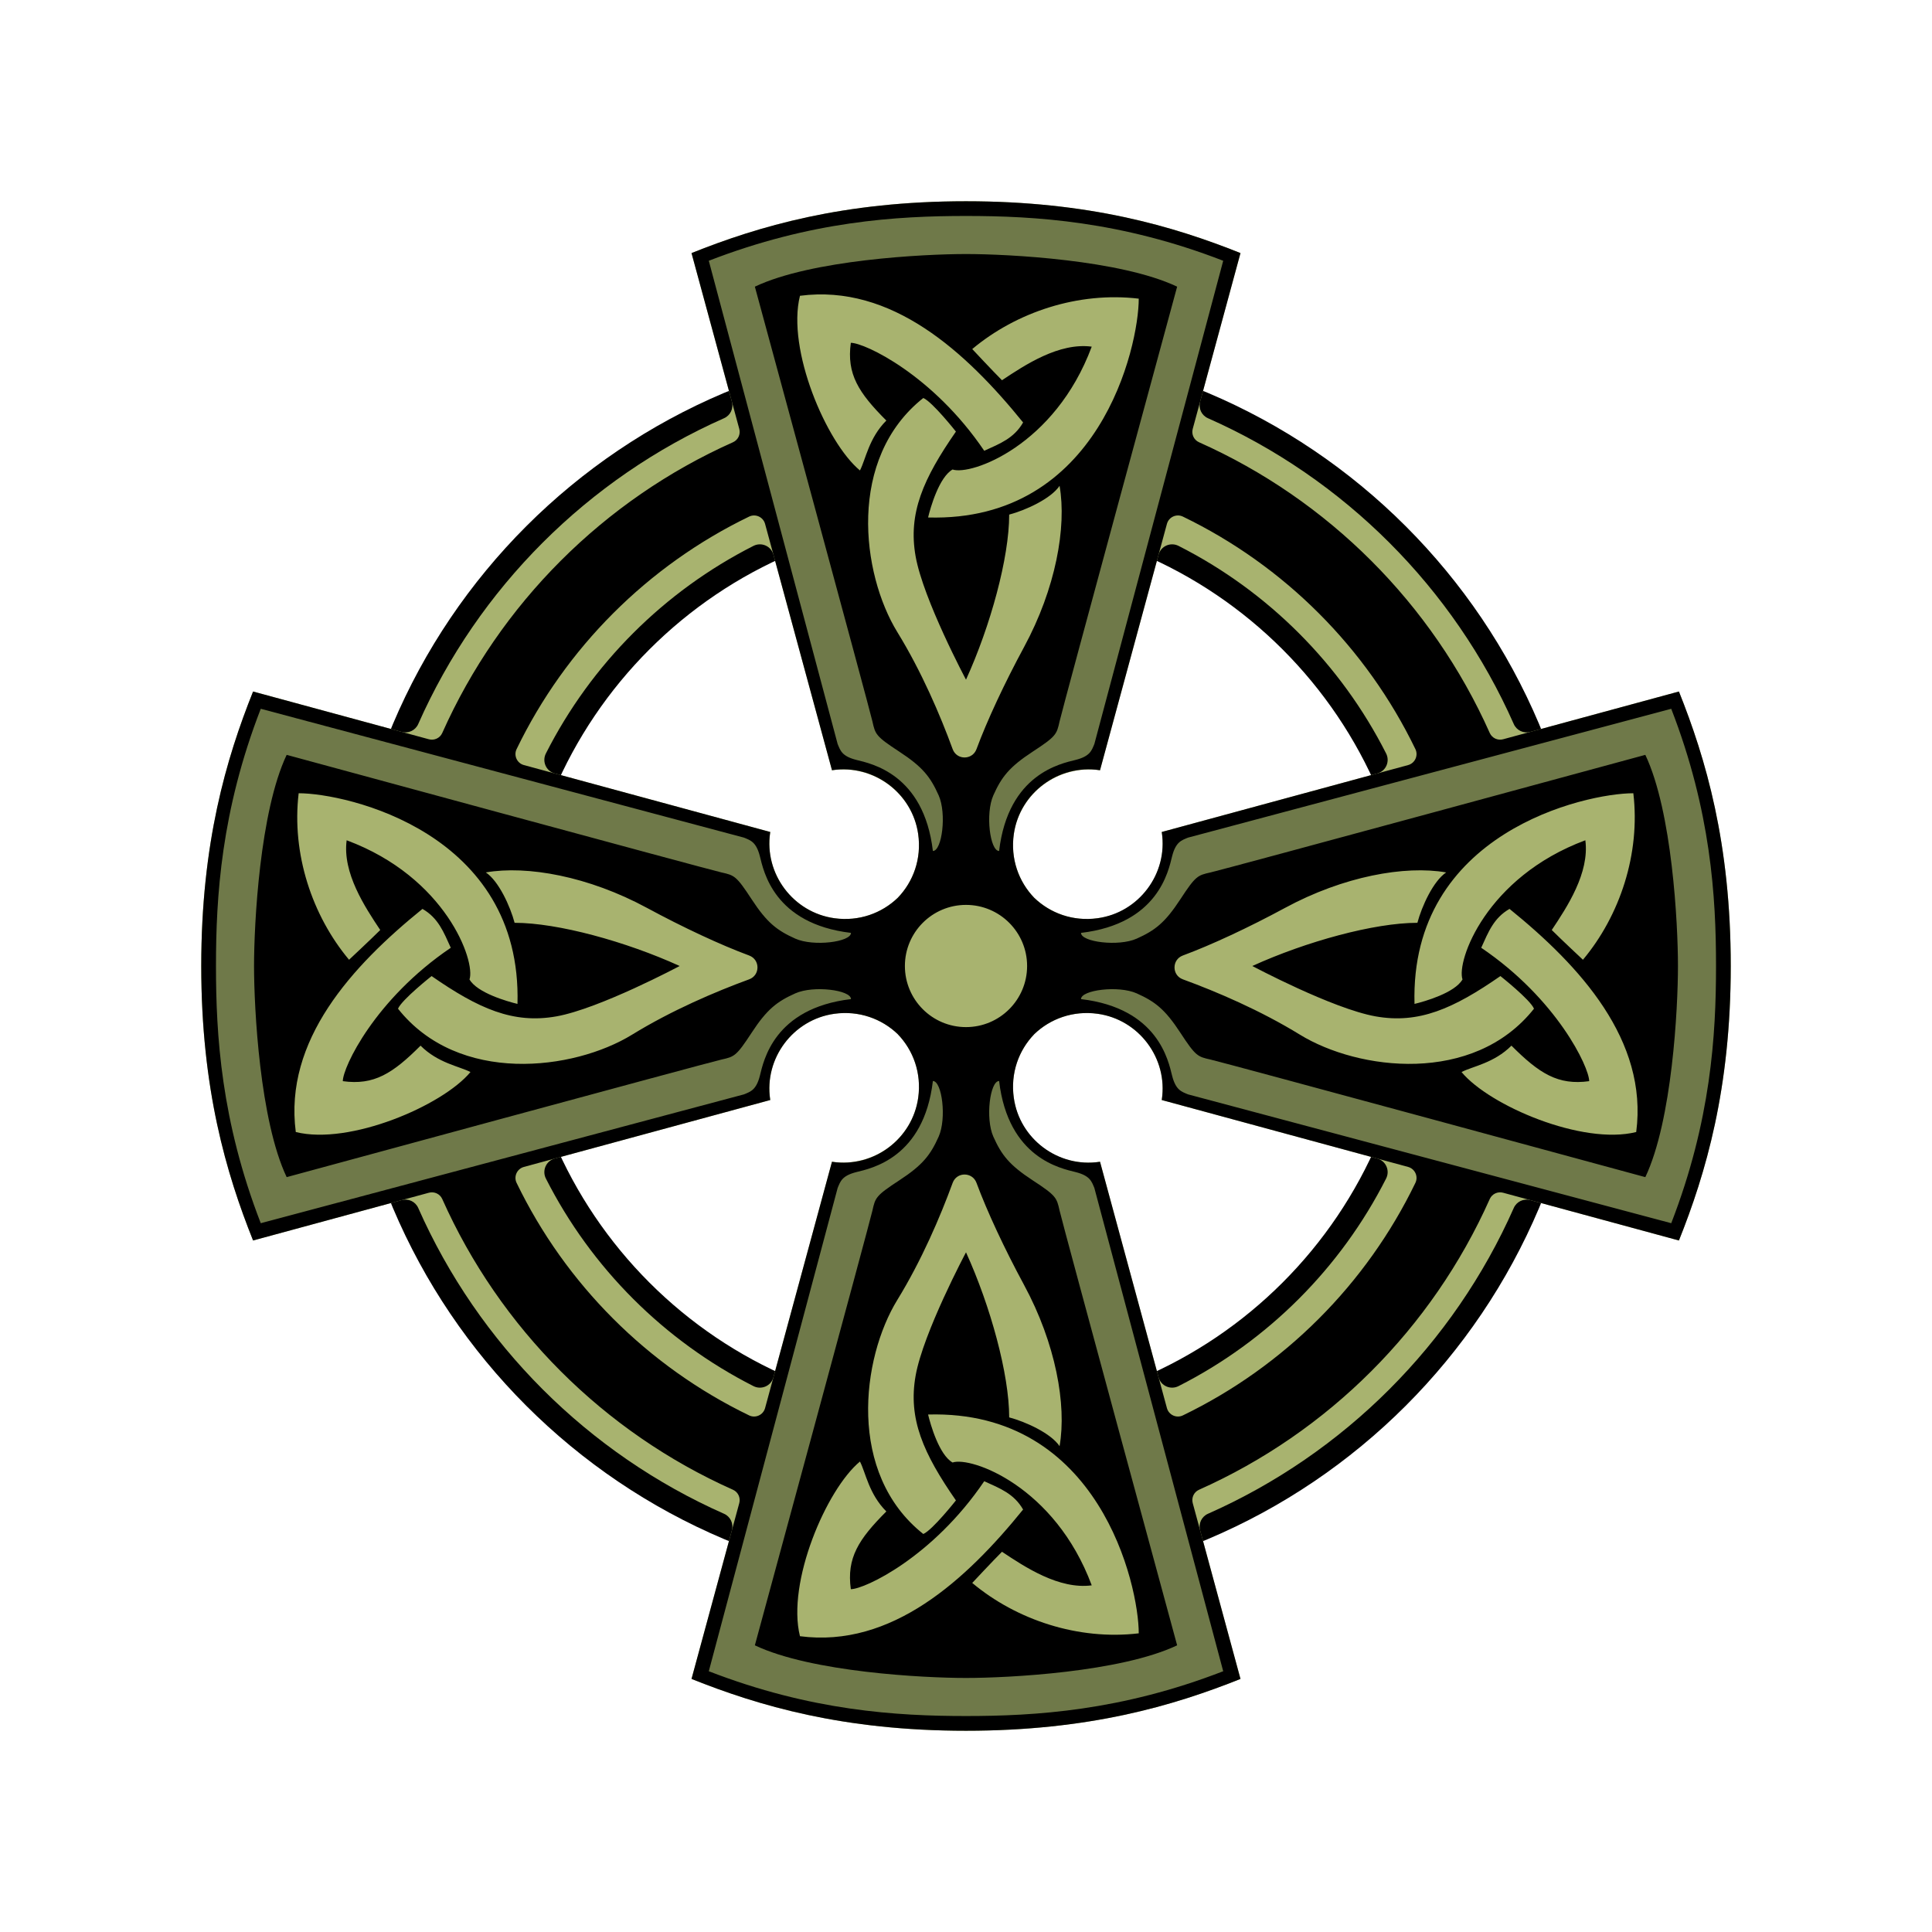
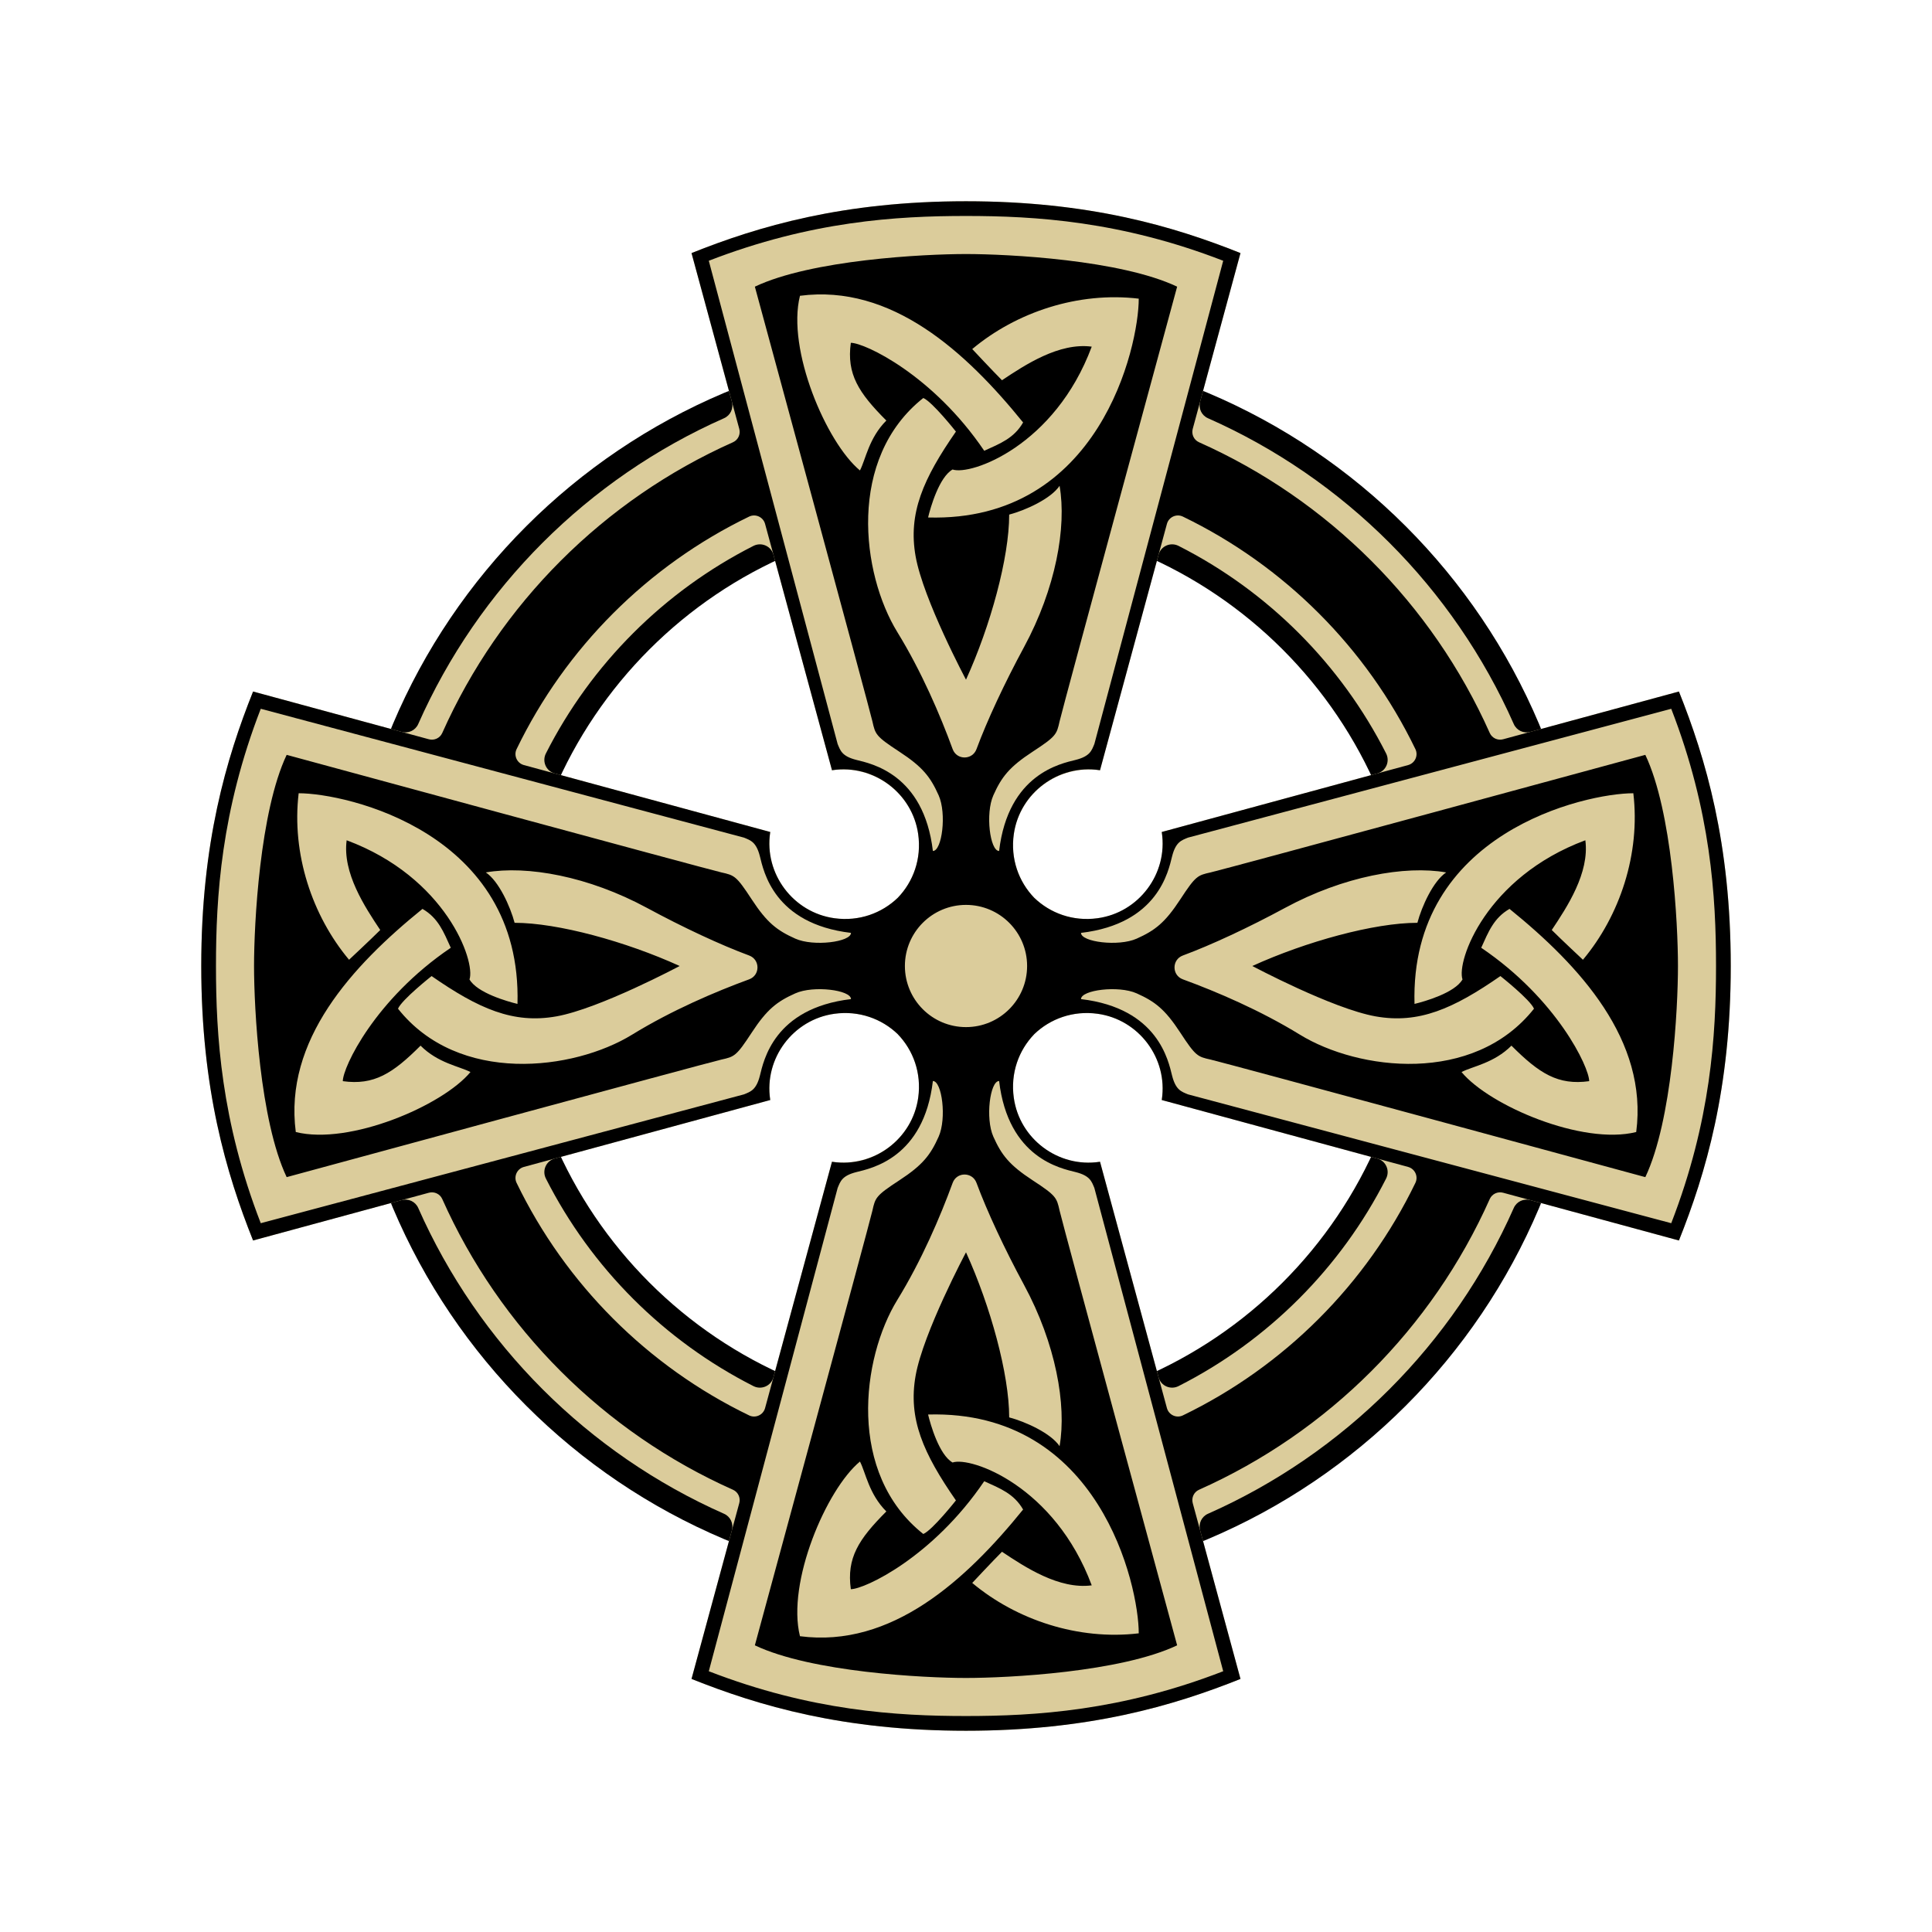
<svg xmlns="http://www.w3.org/2000/svg" version="1.1" id="Celtic_Cross" x="0px" y="0px" viewBox="0 0 864 864" enable-background="new 0 0 864 864" xml:space="preserve">
  <path d="M432,153.881c-153.601,0-278.118,124.517-278.118,278.118S278.398,710.117,432,710.117  c153.6,0,278.119-124.517,278.119-278.118S585.6,153.881,432,153.881z M432,632.217c-110.577,0-200.218-89.641-200.218-200.219  c0-110.577,89.641-200.218,200.218-200.218s200.218,89.641,200.218,200.218C632.218,542.577,542.577,632.217,432,632.217z" />
-   <path fill="#A8B36F" d="M774,432c0-54.937-11.159-92.706-23.177-122.75l-66.484,18.057c-2.979,0.809-6.112-0.668-7.361-3.492  c-26.932-60.896-75.898-109.863-136.795-136.795c-2.824-1.249-4.301-4.382-3.492-7.361l18.058-66.483  C524.707,101.16,486.937,90.001,432,90.001c-54.937,0-92.706,11.159-122.75,23.176l18.058,66.483  c0.809,2.98-0.668,6.112-3.492,7.361c-60.896,26.932-109.863,75.899-136.795,136.795c-1.249,2.824-4.382,4.301-7.361,3.492  l-66.484-18.057C101.159,339.294,90,377.064,90,432c0,54.937,11.159,92.706,23.176,122.751l66.486-18.058  c2.98-0.809,6.112,0.668,7.361,3.492c26.932,60.895,75.898,109.86,136.793,136.792c2.824,1.249,4.301,4.382,3.492,7.361  l-18.058,66.487c30.044,12.018,67.813,23.175,122.75,23.175c54.937,0,92.707-11.157,122.751-23.175l-18.058-66.487  c-0.809-2.979,0.668-6.112,3.492-7.361c60.895-26.931,109.861-75.897,136.793-136.791c1.249-2.824,4.382-4.301,7.361-3.492  l66.485,18.058C762.841,524.706,774,486.938,774,432z M615.948,345.882l-96.409,26.185c0.01,0.065,0.02,0.13,0.03,0.195  c2.505,16.615-7.558,32.806-23.74,37.334c-12.916,3.614-25.101-0.184-33.322-8.103c-6.01-6.237-9.644-14.76-9.47-24.148  c0.34-18.31,15.041-32.677,33.346-33.228c1.884-0.057,3.734,0.058,5.55,0.345v-0.018l26.183-96.394  c1.047-3.854,5.369-5.734,8.931-3.929c39.956,20.253,72.576,52.874,92.83,92.829C621.682,340.514,619.802,344.836,615.948,345.882z   M372.067,344.444v0.018c0.855-0.135,1.718-0.233,2.672-0.293c17.535-1.11,33.365,11.383,35.867,28.774  c1.598,11.106-2.177,21.351-9.112,28.55c-7.15,6.888-17.303,10.658-28.32,9.145c-18.453-2.535-31.498-19.912-28.748-38.334  c0.012-0.079,0.024-0.158,0.036-0.237l-96.409-26.185c-3.854-1.047-5.734-5.369-3.929-8.931  c20.254-39.956,52.874-72.576,92.83-92.829c3.562-1.806,7.884,0.074,8.931,3.929L372.067,344.444z M244.125,527.049  c-1.806-3.562,0.074-7.884,3.929-8.931l96.408-26.185c-0.012-0.078-0.024-0.156-0.036-0.235  c-2.749-18.404,10.265-35.768,28.696-38.328c11.037-1.533,21.211,2.242,28.372,9.121v0.017c6.427,6.671,10.139,15.957,9.378,26.122  c-1.299,17.338-15.348,30.539-32.721,31.253c-2.068,0.085-4.096-0.029-6.084-0.343l-26.184,96.406  c-1.047,3.854-5.369,5.734-8.931,3.929C296.997,599.621,264.378,567.002,244.125,527.049z M491.933,519.539  c-0.04,0.006-0.08,0.012-0.119,0.019c-17.065,2.614-33.573-8.113-37.711-24.875c-3.082-12.484,0.718-24.199,8.404-32.176v-0.017  c7.162-6.878,17.331-10.654,28.372-9.121c18.432,2.558,31.447,19.924,28.696,38.328c-0.012,0.078-0.024,0.156-0.036,0.235  l96.408,26.185c3.854,1.047,5.734,5.369,3.929,8.931c-20.253,39.954-52.873,72.572-92.827,92.825  c-3.562,1.806-7.884-0.074-8.931-3.929L491.933,519.539z" />
+   <path fill="#dbcc9b" d="M774,432c0-54.937-11.159-92.706-23.177-122.75l-66.484,18.057c-2.979,0.809-6.112-0.668-7.361-3.492  c-26.932-60.896-75.898-109.863-136.795-136.795c-2.824-1.249-4.301-4.382-3.492-7.361l18.058-66.483  C524.707,101.16,486.937,90.001,432,90.001c-54.937,0-92.706,11.159-122.75,23.176l18.058,66.483  c0.809,2.98-0.668,6.112-3.492,7.361c-60.896,26.932-109.863,75.899-136.795,136.795c-1.249,2.824-4.382,4.301-7.361,3.492  l-66.484-18.057C101.159,339.294,90,377.064,90,432c0,54.937,11.159,92.706,23.176,122.751l66.486-18.058  c2.98-0.809,6.112,0.668,7.361,3.492c26.932,60.895,75.898,109.86,136.793,136.792c2.824,1.249,4.301,4.382,3.492,7.361  l-18.058,66.487c30.044,12.018,67.813,23.175,122.75,23.175c54.937,0,92.707-11.157,122.751-23.175l-18.058-66.487  c-0.809-2.979,0.668-6.112,3.492-7.361c60.895-26.931,109.861-75.897,136.793-136.791c1.249-2.824,4.382-4.301,7.361-3.492  l66.485,18.058C762.841,524.706,774,486.938,774,432z M615.948,345.882l-96.409,26.185c0.01,0.065,0.02,0.13,0.03,0.195  c2.505,16.615-7.558,32.806-23.74,37.334c-12.916,3.614-25.101-0.184-33.322-8.103c-6.01-6.237-9.644-14.76-9.47-24.148  c0.34-18.31,15.041-32.677,33.346-33.228c1.884-0.057,3.734,0.058,5.55,0.345v-0.018l26.183-96.394  c1.047-3.854,5.369-5.734,8.931-3.929c39.956,20.253,72.576,52.874,92.83,92.829C621.682,340.514,619.802,344.836,615.948,345.882z   M372.067,344.444v0.018c0.855-0.135,1.718-0.233,2.672-0.293c17.535-1.11,33.365,11.383,35.867,28.774  c1.598,11.106-2.177,21.351-9.112,28.55c-7.15,6.888-17.303,10.658-28.32,9.145c-18.453-2.535-31.498-19.912-28.748-38.334  c0.012-0.079,0.024-0.158,0.036-0.237l-96.409-26.185c-3.854-1.047-5.734-5.369-3.929-8.931  c20.254-39.956,52.874-72.576,92.83-92.829c3.562-1.806,7.884,0.074,8.931,3.929L372.067,344.444z M244.125,527.049  c-1.806-3.562,0.074-7.884,3.929-8.931l96.408-26.185c-0.012-0.078-0.024-0.156-0.036-0.235  c-2.749-18.404,10.265-35.768,28.696-38.328c11.037-1.533,21.211,2.242,28.372,9.121v0.017c6.427,6.671,10.139,15.957,9.378,26.122  c-1.299,17.338-15.348,30.539-32.721,31.253c-2.068,0.085-4.096-0.029-6.084-0.343l-26.184,96.406  c-1.047,3.854-5.369,5.734-8.931,3.929C296.997,599.621,264.378,567.002,244.125,527.049z M491.933,519.539  c-0.04,0.006-0.08,0.012-0.119,0.019c-17.065,2.614-33.573-8.113-37.711-24.875c-3.082-12.484,0.718-24.199,8.404-32.176v-0.017  c7.162-6.878,17.331-10.654,28.372-9.121c18.432,2.558,31.447,19.924,28.696,38.328c-0.012,0.078-0.024,0.156-0.036,0.235  l96.408,26.185c3.854,1.047,5.734,5.369,3.929,8.931c-20.253,39.954-52.873,72.572-92.827,92.825  c-3.562,1.806-7.884-0.074-8.931-3.929L491.933,519.539z" />
  <path d="M750.823,309.25l-78.624,21.354c-2.411,0.655-4.958-0.528-5.975-2.811c-25.745-57.78-72.239-104.274-130.019-130.019  c-2.283-1.017-3.466-3.563-2.811-5.975l21.356-78.624C524.707,101.16,486.937,90.001,432,90.001  c-54.937,0-92.706,11.159-122.75,23.176l21.356,78.623c0.655,2.412-0.528,4.958-2.811,5.975  c-57.78,25.745-104.274,72.239-130.019,130.019c-1.017,2.283-3.563,3.466-5.975,2.811l-78.625-21.354  C101.159,339.294,90,377.064,90,432c0,54.937,11.159,92.706,23.176,122.751l78.626-21.355c2.411-0.655,4.958,0.528,5.975,2.811  c25.745,57.778,72.239,104.272,130.017,130.016c2.282,1.017,3.466,3.563,2.811,5.975l-21.355,78.627  c30.044,12.018,67.813,23.175,122.75,23.175c54.937,0,92.707-11.157,122.751-23.175l-21.355-78.627  c-0.655-2.411,0.528-4.958,2.811-5.975c57.779-25.744,104.272-72.238,130.017-130.016c1.017-2.283,3.563-3.466,5.975-2.811  l78.626,21.355C762.841,524.706,774,486.938,774,432C774,377.064,762.841,339.294,750.823,309.25z M730.435,354.743  c3.218,27.039-6.009,54.723-22.534,74.465c0,0-9.763-9.121-13.949-13.305c6.867-10.301,16.953-25.537,15.023-40.13  c-44.422,16.523-57.727,54.079-54.937,62.234c-3.435,6.008-16.953,9.87-21.46,10.944  C630.432,372.34,708.975,354.743,730.435,354.743z M646.741,390.152c-5.794,3.863-10.944,15.237-12.876,22.532  c-19.313,0-49.786,8.369-73.821,19.314c0,0,35.838,19.099,55.151,22.533c19.314,3.434,34.764-3.434,55.795-18.027  c0,0,13.305,10.516,15.022,14.593c-27.04,34.122-78.544,27.684-104.724,11.588c-17.596-10.817-37.228-19.211-52.315-24.725  c-4.967-1.815-4.96-8.816,0-10.652c12.765-4.727,29.539-12.554,45.662-21.276C600.817,391.869,628.286,386.933,646.741,390.152z   M528.996,231.026c45.302,21.905,82.072,58.674,103.977,103.977c1.389,2.873-0.181,6.305-3.261,7.142l-110.174,29.923  c0.012,0.079,0.025,0.158,0.036,0.236c2.752,18.422-10.294,35.801-28.747,38.334c-11.021,1.513-21.17-2.257-28.321-9.145  c-6.937-7.199-10.708-17.443-9.112-28.547c2.638-18.357,19.968-31.266,38.308-28.519c0.077,0.011,0.153,0.023,0.23,0.035v-0.018  l29.921-110.158C522.691,231.207,526.123,229.637,528.996,231.026z M427.494,670.99c0,0-10.516,13.304-14.593,15.021  c-34.121-27.039-27.683-78.542-11.588-104.724c10.817-17.595,19.211-37.227,24.725-52.314c1.815-4.967,8.816-4.96,10.652,0  c4.726,12.764,12.554,29.539,21.275,45.662c14.164,26.18,19.101,53.649,15.882,72.105c-3.864-5.794-15.237-10.945-22.532-12.876  c0-19.314-8.369-49.787-19.314-73.822c0,0-19.099,35.838-22.532,55.152C406.034,634.508,412.901,649.96,427.494,670.99z   M432,459.325c-15.092,0-27.326-12.235-27.326-27.326c0-15.091,12.234-27.326,27.326-27.326c15.093,0,27.326,12.235,27.326,27.326  C459.325,447.09,447.093,459.325,432,459.325z M409.467,248.803C412.901,268.116,432,303.954,432,303.954  c10.945-24.035,19.314-54.508,19.314-73.822c7.295-1.931,18.669-7.081,22.532-12.876c3.219,18.455-1.717,45.924-15.882,72.105  c-8.722,16.124-16.549,32.899-21.275,45.663c-1.836,4.959-8.837,4.967-10.652,0c-5.514-15.087-13.908-34.719-24.725-52.314  c-16.095-26.181-22.533-77.685,11.588-104.724c4.077,1.717,14.593,15.022,14.593,15.022  C412.901,214.038,406.034,229.489,409.467,248.803z M509.255,133.564c0,21.46-17.596,100.002-94.208,97.857  c1.073-4.507,4.936-18.026,10.944-21.46c8.155,2.79,45.709-10.515,62.234-54.937c-14.593-1.931-29.829,8.154-40.13,15.022  c-4.185-4.185-13.306-13.948-13.306-13.948C454.532,139.573,482.216,130.345,509.255,133.564z M357.749,132.276  c40.988-5.364,74.251,25.108,99.788,56.654c-4.077,7.081-10.3,9.442-17.383,12.661c-22.962-33.907-53.435-48.284-59.658-48.284  c-1.931,13.949,3.434,22.318,15.88,34.765c-7.832,7.833-9.228,17.383-11.802,22.318C369.552,197.943,351.74,156.311,357.749,132.276  z M231.027,335.002c21.905-45.303,58.674-82.072,103.977-103.977c2.873-1.389,6.305,0.181,7.142,3.261l29.921,110.158v0.018  c0.077-0.012,0.155-0.024,0.232-0.036c18.36-2.749,35.701,10.196,38.314,28.575c1.576,11.083-2.197,21.305-9.121,28.492  c-7.15,6.888-17.303,10.658-28.32,9.145c-18.453-2.535-31.498-19.912-28.748-38.334c0.012-0.079,0.024-0.158,0.036-0.237  l-110.173-29.923C231.208,341.308,229.638,337.875,231.027,335.002z M289.363,406.032c16.124,8.722,32.898,16.55,45.663,21.276  c4.959,1.836,4.967,8.837,0,10.652c-15.087,5.514-34.719,13.908-52.315,24.725c-26.181,16.095-77.684,22.534-104.723-11.588  c1.717-4.077,15.021-14.593,15.021-14.593c21.031,14.593,36.482,21.461,55.796,18.027c19.314-3.434,55.152-22.533,55.152-22.533  c-24.035-10.945-54.508-19.314-73.822-19.314c-1.931-7.296-7.082-18.669-12.876-22.532  C235.713,386.933,263.182,391.869,289.363,406.032z M133.564,354.743c21.46,0,100.003,17.597,97.857,94.209  c-4.507-1.074-18.026-4.936-21.46-10.944c2.79-8.155-10.515-45.71-54.937-62.234c-1.931,14.593,8.155,29.829,15.022,40.13  c-4.185,4.184-13.949,13.305-13.949,13.305C139.573,409.466,130.346,381.783,133.564,354.743z M132.278,506.25  c-5.365-40.988,25.108-74.251,56.654-99.789c7.082,4.078,9.442,10.301,12.661,17.383c-33.907,22.962-48.285,53.434-48.285,59.659  c13.949,1.931,22.318-3.434,34.765-15.88c7.833,7.833,17.383,9.227,22.318,11.802C197.944,494.447,156.312,512.259,132.278,506.25z   M335.002,632.971c-45.301-21.904-82.069-58.673-103.974-103.973c-1.389-2.873,0.181-6.305,3.261-7.142l110.172-29.924  c-0.012-0.078-0.024-0.156-0.036-0.235c-2.749-18.404,10.265-35.768,28.696-38.328c11.037-1.533,21.211,2.242,28.372,9.121v0.017  c6.901,7.163,10.672,17.34,9.136,28.382c-2.563,18.427-19.928,31.434-38.329,28.685c-0.078-0.012-0.156-0.024-0.234-0.036  L342.144,629.71C341.308,632.789,337.875,634.36,335.002,632.971z M357.749,731.721c-6.008-24.035,11.803-65.667,26.825-78.113  c2.575,4.935,3.97,14.485,11.802,22.319c-12.446,12.446-17.811,20.815-15.88,34.764c6.223,0,36.696-14.378,59.658-48.284  c7.083,3.218,13.305,5.579,17.383,12.66C432,706.613,398.737,737.085,357.749,731.721z M434.789,707.9c0,0,9.12-9.763,13.306-13.947  c10.301,6.867,25.537,16.953,40.13,15.021c-16.525-44.422-54.079-57.727-62.234-54.937c-6.008-3.433-9.871-16.952-10.944-21.46  c76.612-2.145,94.208,76.397,94.208,97.857C482.216,733.652,454.532,724.426,434.789,707.9z M632.971,528.998  c-21.905,45.3-58.673,82.068-103.974,103.973c-2.873,1.389-6.305-0.181-7.142-3.261l-29.923-110.17  c-0.077,0.012-0.154,0.024-0.231,0.035c-18.379,2.746-35.733-10.222-38.322-28.624c-1.557-11.065,2.213-21.267,9.127-28.443v-0.017  c7.162-6.878,17.331-10.654,28.372-9.121c18.432,2.558,31.447,19.924,28.696,38.328c-0.012,0.078-0.024,0.156-0.036,0.235  l110.172,29.924C632.79,522.692,634.361,526.125,632.971,528.998z M731.722,506.25c-24.035,6.009-65.668-11.803-78.114-26.826  c4.936-2.575,14.486-3.969,22.319-11.802c12.446,12.446,20.815,17.811,34.764,15.88c0-6.225-14.378-36.697-48.283-59.659  c3.218-7.082,5.578-13.305,12.66-17.383C706.615,431.999,737.087,465.262,731.722,506.25z" />
-   <path fill="#6F7949" d="M374.595,332.723l-57.619-216.112C362.757,98.87,401.098,96.582,432,96.582  c30.902,0,69.244,2.289,115.025,20.029l-57.619,216.112c-1.211,2.897-1.895,5.477-8.373,7.11  c-6.479,1.633-30.148,6.182-34.226,40.732c-4.076,0-6.221-16.739-2.575-24.893c3.649-8.155,7.083-12.661,17.597-19.529  c10.514-6.867,10.729-7.725,12.018-13.52c1.287-5.794,52.576-194.426,52.576-194.426C501.1,116.181,450.885,113.606,432,113.606  c-18.885,0-69.1,2.575-94.423,14.592c0,0,51.289,188.631,52.576,194.426c1.288,5.794,1.502,6.653,12.018,13.52  c10.515,6.867,13.949,11.374,17.597,19.529c3.647,8.154,1.502,24.893-2.576,24.893c-4.077-34.55-27.746-39.1-34.224-40.732  C376.489,338.2,375.805,335.62,374.595,332.723z M481.033,524.165c-6.479-1.633-30.148-6.182-34.226-40.733  c-4.076,0-6.221,16.738-2.575,24.893c3.649,8.156,7.083,12.661,17.597,19.529c10.514,6.867,10.729,7.725,12.018,13.519  c1.287,5.794,52.576,194.425,52.576,194.425C501.1,747.816,450.885,750.391,432,750.391c-18.885,0-69.1-2.575-94.423-14.593  c0,0,51.289-188.631,52.576-194.425c1.288-5.794,1.502-6.652,12.018-13.519c10.515-6.868,13.949-11.374,17.597-19.529  c3.647-8.154,1.502-24.893-2.576-24.893c-4.077,34.55-27.746,39.1-34.224,40.733c-6.479,1.633-7.162,4.212-8.373,7.108  l-57.619,216.113c45.781,17.742,84.122,20.029,115.024,20.029c30.902,0,69.244-2.287,115.025-20.029l-57.619-216.113  C488.194,528.377,487.51,525.798,481.033,524.165z M747.387,316.974l-216.112,57.619c-2.898,1.211-5.477,1.895-7.111,8.373  c-1.633,6.478-6.181,30.148-40.732,34.225c0,4.077,16.738,6.223,24.893,2.576c8.156-3.648,12.662-7.082,19.529-17.597  c6.867-10.515,7.726-10.73,13.52-12.017c5.793-1.288,194.425-52.577,194.425-52.577c12.018,25.323,14.593,75.539,14.593,94.423  c0,18.885-2.575,69.1-14.593,94.423c0,0-188.632-51.289-194.425-52.577c-5.794-1.287-6.653-1.501-13.52-12.017  c-6.867-10.516-11.374-13.95-19.529-17.597c-8.154-3.649-24.893-1.502-24.893,2.575c34.55,4.078,39.098,27.748,40.732,34.225  c1.633,6.479,4.213,7.163,7.111,8.373l216.112,57.619c17.742-45.781,20.029-84.122,20.029-115.024  C767.416,401.096,765.129,362.755,747.387,316.974z M339.833,481.031c1.633-6.477,6.183-30.147,40.734-34.225  c0-4.077-16.739-6.224-24.893-2.575c-8.155,3.648-12.662,7.082-19.529,17.597c-6.866,10.516-7.725,10.729-13.519,12.017  c-5.794,1.289-194.426,52.577-194.426,52.577c-12.017-25.323-14.592-75.538-14.592-94.423c0-18.884,2.575-69.1,14.592-94.423  c0,0,188.631,51.289,194.426,52.577c5.794,1.287,6.653,1.502,13.519,12.017c6.867,10.515,11.374,13.949,19.529,17.597  c8.154,3.648,24.893,1.502,24.893-2.576c-34.55-4.077-39.1-27.747-40.734-34.225c-1.633-6.478-4.211-7.162-7.108-8.373  l-216.113-57.619c-17.742,45.781-20.028,84.122-20.028,115.024c0,30.902,2.287,69.243,20.028,115.024l216.113-57.619  C335.622,488.194,338.201,487.509,339.833,481.031z" />
+   <path fill="#dbcc9b" d="M374.595,332.723l-57.619-216.112C362.757,98.87,401.098,96.582,432,96.582  c30.902,0,69.244,2.289,115.025,20.029l-57.619,216.112c-1.211,2.897-1.895,5.477-8.373,7.11  c-6.479,1.633-30.148,6.182-34.226,40.732c-4.076,0-6.221-16.739-2.575-24.893c3.649-8.155,7.083-12.661,17.597-19.529  c10.514-6.867,10.729-7.725,12.018-13.52c1.287-5.794,52.576-194.426,52.576-194.426C501.1,116.181,450.885,113.606,432,113.606  c-18.885,0-69.1,2.575-94.423,14.592c0,0,51.289,188.631,52.576,194.426c1.288,5.794,1.502,6.653,12.018,13.52  c10.515,6.867,13.949,11.374,17.597,19.529c3.647,8.154,1.502,24.893-2.576,24.893c-4.077-34.55-27.746-39.1-34.224-40.732  C376.489,338.2,375.805,335.62,374.595,332.723z M481.033,524.165c-6.479-1.633-30.148-6.182-34.226-40.733  c-4.076,0-6.221,16.738-2.575,24.893c3.649,8.156,7.083,12.661,17.597,19.529c10.514,6.867,10.729,7.725,12.018,13.519  c1.287,5.794,52.576,194.425,52.576,194.425C501.1,747.816,450.885,750.391,432,750.391c-18.885,0-69.1-2.575-94.423-14.593  c0,0,51.289-188.631,52.576-194.425c1.288-5.794,1.502-6.652,12.018-13.519c10.515-6.868,13.949-11.374,17.597-19.529  c3.647-8.154,1.502-24.893-2.576-24.893c-4.077,34.55-27.746,39.1-34.224,40.733c-6.479,1.633-7.162,4.212-8.373,7.108  l-57.619,216.113c45.781,17.742,84.122,20.029,115.024,20.029c30.902,0,69.244-2.287,115.025-20.029l-57.619-216.113  C488.194,528.377,487.51,525.798,481.033,524.165z M747.387,316.974l-216.112,57.619c-2.898,1.211-5.477,1.895-7.111,8.373  c-1.633,6.478-6.181,30.148-40.732,34.225c0,4.077,16.738,6.223,24.893,2.576c8.156-3.648,12.662-7.082,19.529-17.597  c6.867-10.515,7.726-10.73,13.52-12.017c5.793-1.288,194.425-52.577,194.425-52.577c12.018,25.323,14.593,75.539,14.593,94.423  c0,18.885-2.575,69.1-14.593,94.423c0,0-188.632-51.289-194.425-52.577c-5.794-1.287-6.653-1.501-13.52-12.017  c-6.867-10.516-11.374-13.95-19.529-17.597c-8.154-3.649-24.893-1.502-24.893,2.575c34.55,4.078,39.098,27.748,40.732,34.225  c1.633,6.479,4.213,7.163,7.111,8.373l216.112,57.619c17.742-45.781,20.029-84.122,20.029-115.024  C767.416,401.096,765.129,362.755,747.387,316.974z M339.833,481.031c1.633-6.477,6.183-30.147,40.734-34.225  c0-4.077-16.739-6.224-24.893-2.575c-8.155,3.648-12.662,7.082-19.529,17.597c-6.866,10.516-7.725,10.729-13.519,12.017  c-5.794,1.289-194.426,52.577-194.426,52.577c-12.017-25.323-14.592-75.538-14.592-94.423c0-18.884,2.575-69.1,14.592-94.423  c0,0,188.631,51.289,194.426,52.577c5.794,1.287,6.653,1.502,13.519,12.017c6.867,10.515,11.374,13.949,19.529,17.597  c8.154,3.648,24.893,1.502,24.893-2.576c-34.55-4.077-39.1-27.747-40.734-34.225c-1.633-6.478-4.211-7.162-7.108-8.373  l-216.113-57.619c-17.742,45.781-20.028,84.122-20.028,115.024c0,30.902,2.287,69.243,20.028,115.024l216.113-57.619  C335.622,488.194,338.201,487.509,339.833,481.031z" />
</svg>
